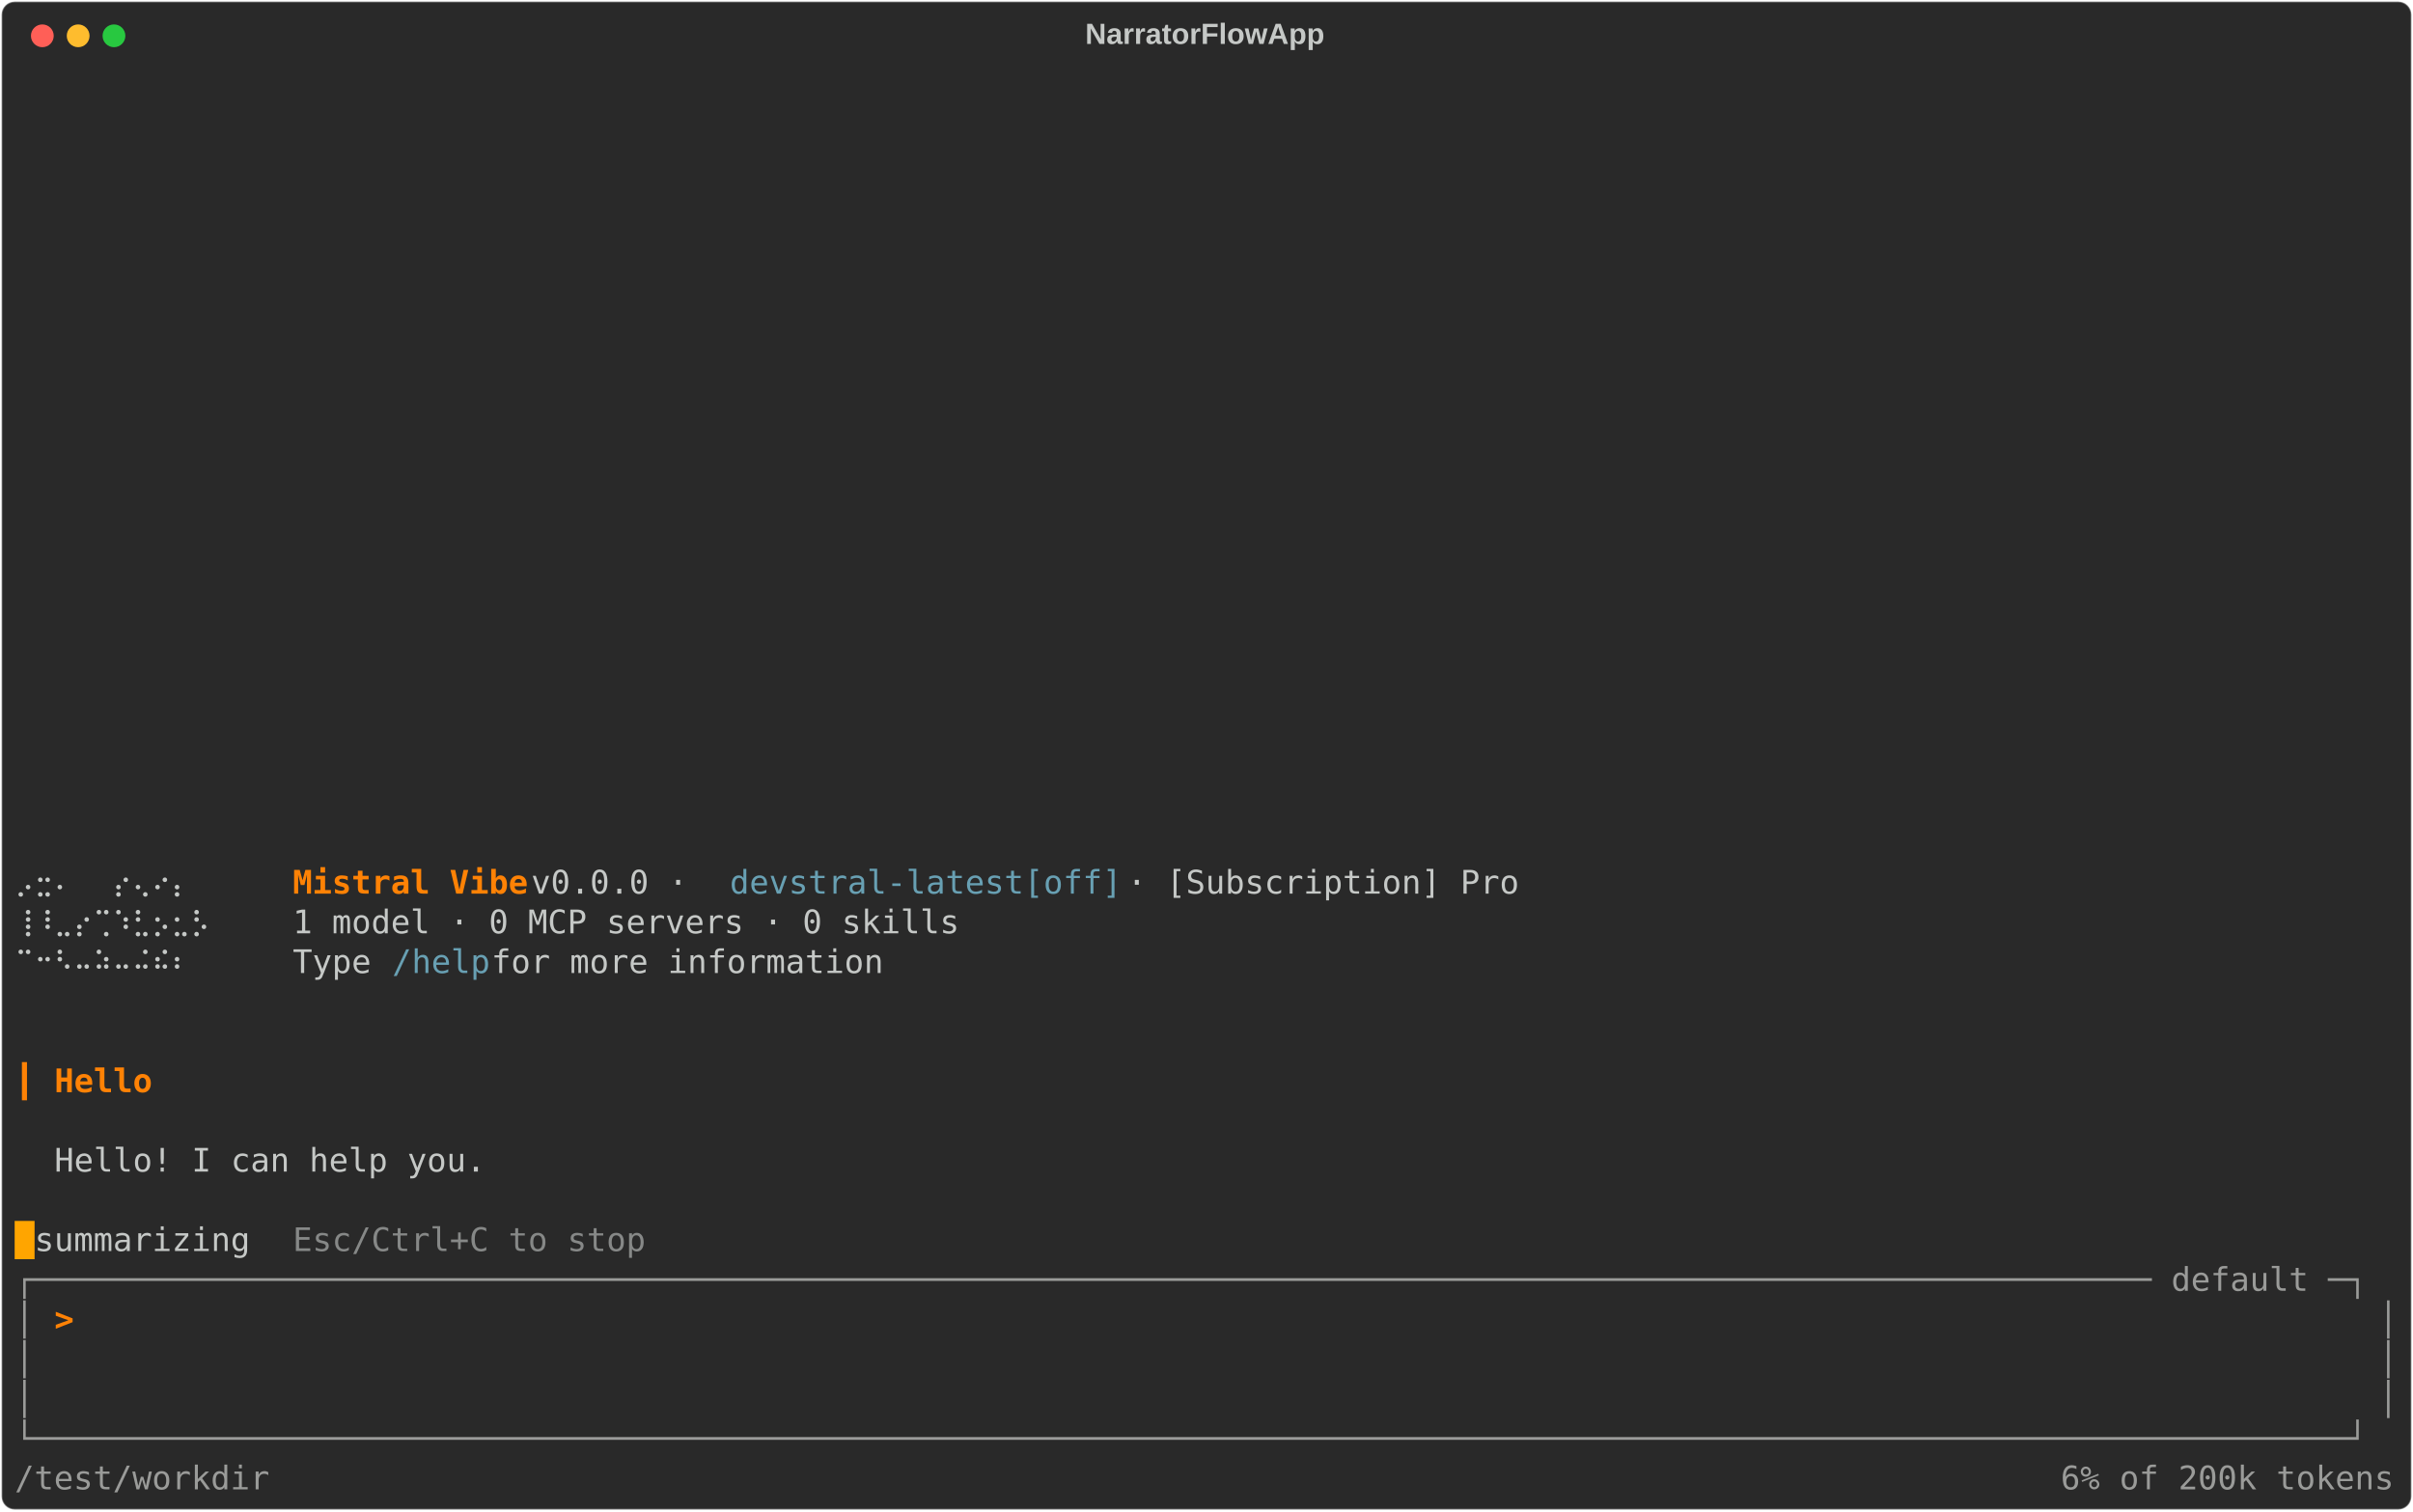
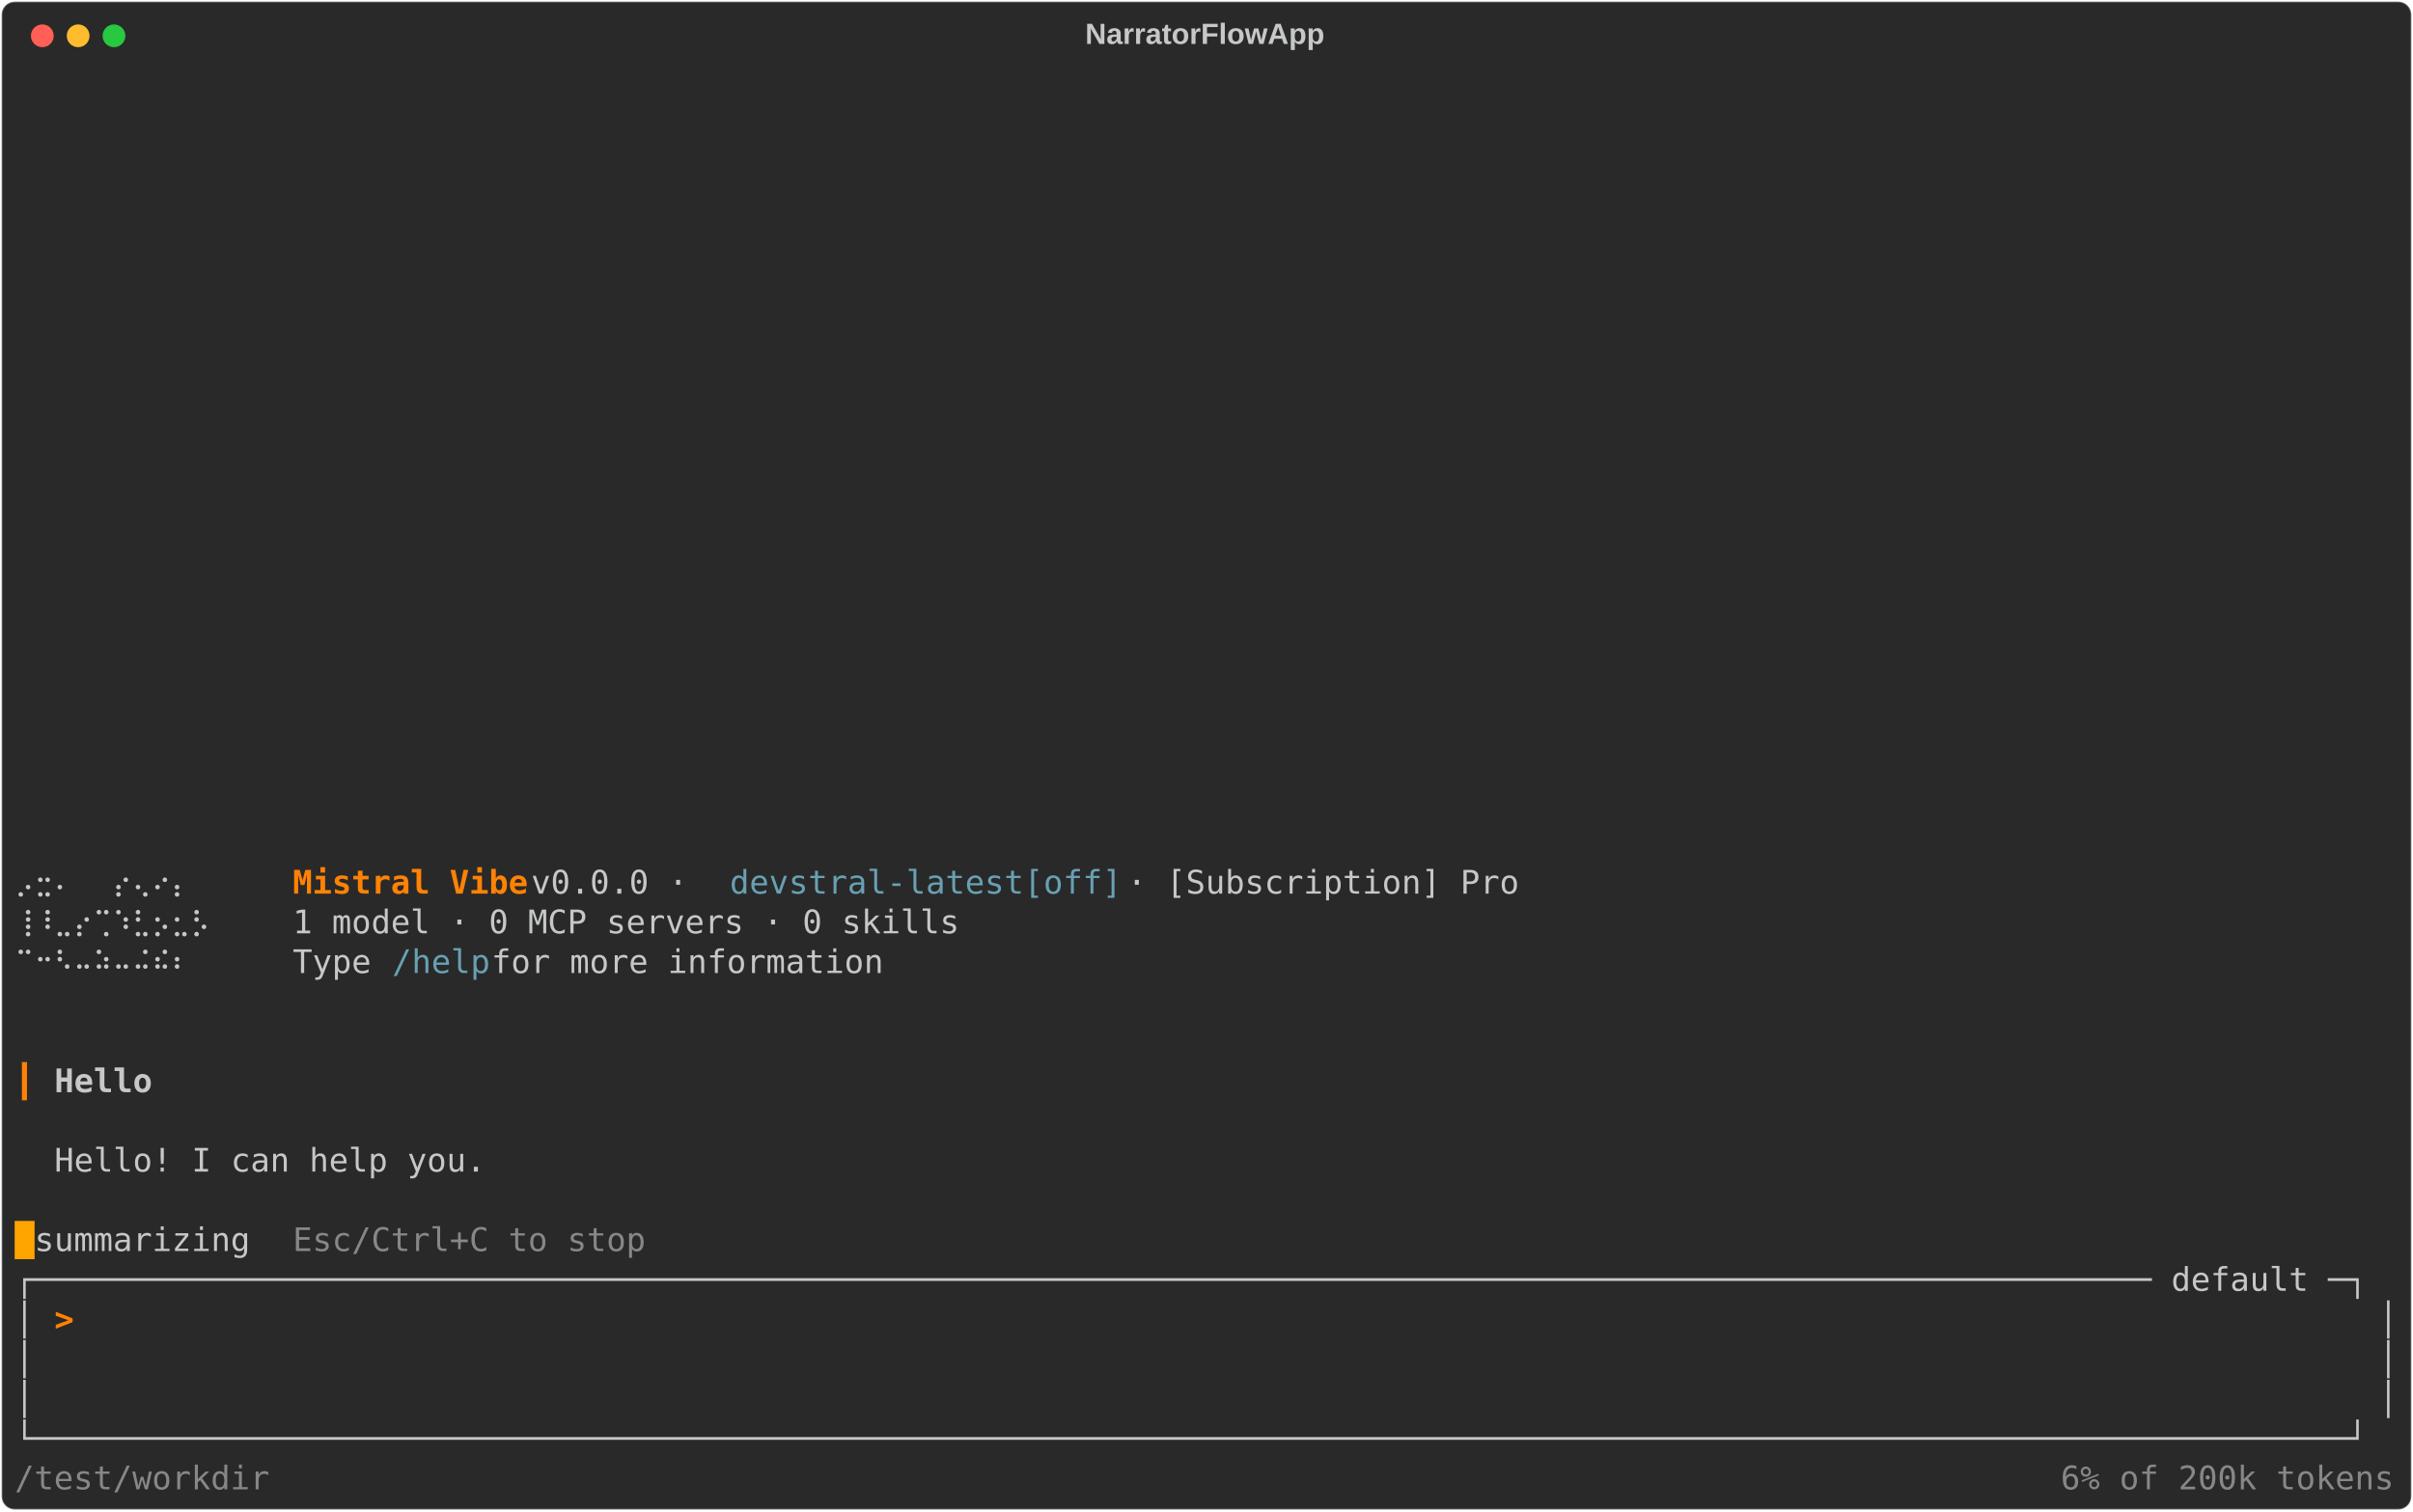
<svg xmlns="http://www.w3.org/2000/svg" class="rich-terminal" viewBox="0 0 1482 928.4">
  <style>

    @font-face {
        font-family: "Fira Code";
        src: local("FiraCode-Regular"),
                url("https://cdnjs.cloudflare.com/ajax/libs/firacode/6.2.0/woff2/FiraCode-Regular.woff2") format("woff2"),
                url("https://cdnjs.cloudflare.com/ajax/libs/firacode/6.2.0/woff/FiraCode-Regular.woff") format("woff");
        font-style: normal;
        font-weight: 400;
    }
    @font-face {
        font-family: "Fira Code";
        src: local("FiraCode-Bold"),
                url("https://cdnjs.cloudflare.com/ajax/libs/firacode/6.2.0/woff2/FiraCode-Bold.woff2") format("woff2"),
                url("https://cdnjs.cloudflare.com/ajax/libs/firacode/6.2.0/woff/FiraCode-Bold.woff") format("woff");
        font-style: bold;
        font-weight: 700;
    }

    .terminal-matrix {
        font-family: Fira Code, monospace;
        font-size: 20px;
        line-height: 24.4px;
        font-variant-east-asian: full-width;
    }

    .terminal-title {
        font-size: 18px;
        font-weight: bold;
        font-family: arial;
    }

    .terminal-r1 { fill: #c5c8c6 }
.terminal-r2 { fill: #ff8205;font-weight: bold }
.terminal-r3 { fill: #68a0b3 }
.terminal-r4 { fill: #ff8205 }
- .terminal-r5 { fill: #ffa500;font-weight: bold }
- .terminal-r6 { fill: #868887 }
- .terminal-r7 { fill: #9a9b99 }
+ .terminal-r5 { fill: #c5c8c6;font-weight: bold }
+ .terminal-r6 { fill: #ffa500;font-weight: bold }
+ .terminal-r7 { fill: #868887 }
    </style>
  <defs>
    <clipPath id="terminal-clip-terminal">
      <rect x="0" y="0" width="1463.0" height="877.4" />
    </clipPath>
    <clipPath id="terminal-line-0">
      <rect x="0" y="1.5" width="1464" height="24.65" />
    </clipPath>
    <clipPath id="terminal-line-1">
      <rect x="0" y="25.9" width="1464" height="24.65" />
    </clipPath>
    <clipPath id="terminal-line-2">
      <rect x="0" y="50.3" width="1464" height="24.65" />
    </clipPath>
    <clipPath id="terminal-line-3">
      <rect x="0" y="74.7" width="1464" height="24.65" />
    </clipPath>
    <clipPath id="terminal-line-4">
      <rect x="0" y="99.1" width="1464" height="24.65" />
    </clipPath>
    <clipPath id="terminal-line-5">
      <rect x="0" y="123.5" width="1464" height="24.65" />
    </clipPath>
    <clipPath id="terminal-line-6">
      <rect x="0" y="147.9" width="1464" height="24.65" />
    </clipPath>
    <clipPath id="terminal-line-7">
      <rect x="0" y="172.3" width="1464" height="24.65" />
    </clipPath>
    <clipPath id="terminal-line-8">
      <rect x="0" y="196.7" width="1464" height="24.65" />
    </clipPath>
    <clipPath id="terminal-line-9">
      <rect x="0" y="221.1" width="1464" height="24.65" />
    </clipPath>
    <clipPath id="terminal-line-10">
      <rect x="0" y="245.5" width="1464" height="24.65" />
    </clipPath>
    <clipPath id="terminal-line-11">
      <rect x="0" y="269.9" width="1464" height="24.65" />
    </clipPath>
    <clipPath id="terminal-line-12">
      <rect x="0" y="294.3" width="1464" height="24.65" />
    </clipPath>
    <clipPath id="terminal-line-13">
      <rect x="0" y="318.7" width="1464" height="24.65" />
    </clipPath>
    <clipPath id="terminal-line-14">
      <rect x="0" y="343.1" width="1464" height="24.65" />
    </clipPath>
    <clipPath id="terminal-line-15">
      <rect x="0" y="367.5" width="1464" height="24.65" />
    </clipPath>
    <clipPath id="terminal-line-16">
      <rect x="0" y="391.9" width="1464" height="24.65" />
    </clipPath>
    <clipPath id="terminal-line-17">
      <rect x="0" y="416.3" width="1464" height="24.65" />
    </clipPath>
    <clipPath id="terminal-line-18">
      <rect x="0" y="440.7" width="1464" height="24.65" />
    </clipPath>
    <clipPath id="terminal-line-19">
      <rect x="0" y="465.1" width="1464" height="24.65" />
    </clipPath>
    <clipPath id="terminal-line-20">
      <rect x="0" y="489.5" width="1464" height="24.65" />
    </clipPath>
    <clipPath id="terminal-line-21">
      <rect x="0" y="513.9" width="1464" height="24.65" />
    </clipPath>
    <clipPath id="terminal-line-22">
      <rect x="0" y="538.3" width="1464" height="24.65" />
    </clipPath>
    <clipPath id="terminal-line-23">
      <rect x="0" y="562.7" width="1464" height="24.65" />
    </clipPath>
    <clipPath id="terminal-line-24">
      <rect x="0" y="587.1" width="1464" height="24.65" />
    </clipPath>
    <clipPath id="terminal-line-25">
      <rect x="0" y="611.5" width="1464" height="24.65" />
    </clipPath>
    <clipPath id="terminal-line-26">
      <rect x="0" y="635.9" width="1464" height="24.65" />
    </clipPath>
    <clipPath id="terminal-line-27">
      <rect x="0" y="660.3" width="1464" height="24.65" />
    </clipPath>
    <clipPath id="terminal-line-28">
      <rect x="0" y="684.7" width="1464" height="24.65" />
    </clipPath>
    <clipPath id="terminal-line-29">
      <rect x="0" y="709.1" width="1464" height="24.65" />
    </clipPath>
    <clipPath id="terminal-line-30">
      <rect x="0" y="733.5" width="1464" height="24.65" />
    </clipPath>
    <clipPath id="terminal-line-31">
      <rect x="0" y="757.9" width="1464" height="24.65" />
    </clipPath>
    <clipPath id="terminal-line-32">
      <rect x="0" y="782.3" width="1464" height="24.65" />
    </clipPath>
    <clipPath id="terminal-line-33">
      <rect x="0" y="806.7" width="1464" height="24.65" />
    </clipPath>
    <clipPath id="terminal-line-34">
      <rect x="0" y="831.1" width="1464" height="24.65" />
    </clipPath>
  </defs>
  <rect fill="#292929" stroke="rgba(255,255,255,0.35)" stroke-width="1" x="1" y="1" width="1480" height="926.4" rx="8" />
  <text class="terminal-title" fill="#c5c8c6" text-anchor="middle" x="740" y="27">NarratorFlowApp</text>
  <g transform="translate(26,22)">
    <circle cx="0" cy="0" r="7" fill="#ff5f57" />
    <circle cx="22" cy="0" r="7" fill="#febc2e" />
    <circle cx="44" cy="0" r="7" fill="#28c840" />
  </g>
  <g transform="translate(9, 41)" clip-path="url(#terminal-clip-terminal)">
    <g class="terminal-matrix">
      <text class="terminal-r1" x="1464" y="20" textLength="12.2" clip-path="url(#terminal-line-0)">
</text>
      <text class="terminal-r1" x="1464" y="44.4" textLength="12.2" clip-path="url(#terminal-line-1)">
</text>
      <text class="terminal-r1" x="1464" y="68.8" textLength="12.2" clip-path="url(#terminal-line-2)">
</text>
      <text class="terminal-r1" x="1464" y="93.2" textLength="12.2" clip-path="url(#terminal-line-3)">
</text>
      <text class="terminal-r1" x="1464" y="117.6" textLength="12.2" clip-path="url(#terminal-line-4)">
</text>
      <text class="terminal-r1" x="1464" y="142" textLength="12.2" clip-path="url(#terminal-line-5)">
</text>
      <text class="terminal-r1" x="1464" y="166.4" textLength="12.2" clip-path="url(#terminal-line-6)">
</text>
      <text class="terminal-r1" x="1464" y="190.8" textLength="12.2" clip-path="url(#terminal-line-7)">
</text>
      <text class="terminal-r1" x="1464" y="215.2" textLength="12.2" clip-path="url(#terminal-line-8)">
</text>
      <text class="terminal-r1" x="1464" y="239.6" textLength="12.2" clip-path="url(#terminal-line-9)">
</text>
      <text class="terminal-r1" x="1464" y="264" textLength="12.2" clip-path="url(#terminal-line-10)">
</text>
      <text class="terminal-r1" x="1464" y="288.4" textLength="12.2" clip-path="url(#terminal-line-11)">
</text>
      <text class="terminal-r1" x="1464" y="312.8" textLength="12.2" clip-path="url(#terminal-line-12)">
</text>
      <text class="terminal-r1" x="1464" y="337.2" textLength="12.2" clip-path="url(#terminal-line-13)">
</text>
      <text class="terminal-r1" x="1464" y="361.6" textLength="12.2" clip-path="url(#terminal-line-14)">
</text>
      <text class="terminal-r1" x="1464" y="386" textLength="12.2" clip-path="url(#terminal-line-15)">
</text>
      <text class="terminal-r1" x="1464" y="410.4" textLength="12.2" clip-path="url(#terminal-line-16)">
</text>
      <text class="terminal-r1" x="1464" y="434.8" textLength="12.2" clip-path="url(#terminal-line-17)">
</text>
      <text class="terminal-r1" x="1464" y="459.2" textLength="12.2" clip-path="url(#terminal-line-18)">
</text>
      <text class="terminal-r1" x="1464" y="483.6" textLength="12.2" clip-path="url(#terminal-line-19)">
</text>
      <text class="terminal-r1" x="0" y="508" textLength="134.2" clip-path="url(#terminal-line-20)">  ⡠⣒⠄  ⡔⢄⠔⡄</text>
      <text class="terminal-r2" x="170.8" y="508" textLength="146.4" clip-path="url(#terminal-line-20)">Mistral Vibe</text>
      <text class="terminal-r1" x="317.2" y="508" textLength="122" clip-path="url(#terminal-line-20)"> v0.0.0 · </text>
      <text class="terminal-r3" x="439.2" y="508" textLength="244" clip-path="url(#terminal-line-20)">devstral-latest[off]</text>
      <text class="terminal-r1" x="683.2" y="508" textLength="256.2" clip-path="url(#terminal-line-20)"> · [Subscription] Pro</text>
      <text class="terminal-r1" x="1464" y="508" textLength="12.2" clip-path="url(#terminal-line-20)">
</text>
      <text class="terminal-r1" x="0" y="532.4" textLength="134.2" clip-path="url(#terminal-line-21)"> ⢸⠸⣀⡔⢉⠱⣃⡢⣂⡣</text>
      <text class="terminal-r1" x="170.8" y="532.4" textLength="414.8" clip-path="url(#terminal-line-21)">1 model · 0 MCP servers · 0 skills</text>
      <text class="terminal-r1" x="1464" y="532.4" textLength="12.2" clip-path="url(#terminal-line-21)">
</text>
      <text class="terminal-r1" x="0" y="556.8" textLength="134.2" clip-path="url(#terminal-line-22)">  ⠉⠒⠣⠤⠵⠤⠬⠮⠆</text>
      <text class="terminal-r1" x="170.8" y="556.8" textLength="61" clip-path="url(#terminal-line-22)">Type </text>
      <text class="terminal-r3" x="231.8" y="556.8" textLength="61" clip-path="url(#terminal-line-22)">/help</text>
      <text class="terminal-r1" x="292.8" y="556.8" textLength="256.2" clip-path="url(#terminal-line-22)"> for more information</text>
      <text class="terminal-r1" x="1464" y="556.8" textLength="12.2" clip-path="url(#terminal-line-22)">
</text>
      <text class="terminal-r1" x="1464" y="581.2" textLength="12.2" clip-path="url(#terminal-line-23)">
</text>
      <text class="terminal-r1" x="1464" y="605.6" textLength="12.2" clip-path="url(#terminal-line-24)">
</text>
      <text class="terminal-r4" x="0" y="630" textLength="12.2" clip-path="url(#terminal-line-25)">┃</text>
-       <text class="terminal-r2" x="24.4" y="630" textLength="61" clip-path="url(#terminal-line-25)">Hello</text>
+       <text class="terminal-r5" x="24.4" y="630" textLength="61" clip-path="url(#terminal-line-25)">Hello</text>
      <text class="terminal-r1" x="1464" y="630" textLength="12.2" clip-path="url(#terminal-line-25)">
</text>
      <text class="terminal-r1" x="1464" y="654.4" textLength="12.2" clip-path="url(#terminal-line-26)">
</text>
      <text class="terminal-r1" x="24.4" y="678.8" textLength="268.4" clip-path="url(#terminal-line-27)">Hello! I can help you.</text>
      <text class="terminal-r1" x="1464" y="678.8" textLength="12.2" clip-path="url(#terminal-line-27)">
</text>
      <text class="terminal-r1" x="1464" y="703.2" textLength="12.2" clip-path="url(#terminal-line-28)">
</text>
-       <text class="terminal-r5" x="0" y="727.6" textLength="12.2" clip-path="url(#terminal-line-29)">█</text>
+       <text class="terminal-r6" x="0" y="727.6" textLength="12.2" clip-path="url(#terminal-line-29)">█</text>
      <text class="terminal-r1" x="12.2" y="727.6" textLength="158.6" clip-path="url(#terminal-line-29)"> summarizing </text>
-       <text class="terminal-r6" x="170.8" y="727.6" textLength="219.6" clip-path="url(#terminal-line-29)">Esc/Ctrl+C to stop</text>
+       <text class="terminal-r7" x="170.8" y="727.6" textLength="219.6" clip-path="url(#terminal-line-29)">Esc/Ctrl+C to stop</text>
      <text class="terminal-r1" x="1464" y="727.6" textLength="12.2" clip-path="url(#terminal-line-29)">
</text>
-       <text class="terminal-r7" x="0" y="752" textLength="1464" clip-path="url(#terminal-line-30)">┌──────────────────────────────────────────────────────────────────────────────────────────────────────────── default ─┐</text>
+       <text class="terminal-r1" x="0" y="752" textLength="1464" clip-path="url(#terminal-line-30)">┌──────────────────────────────────────────────────────────────────────────────────────────────────────────── default ─┐</text>
      <text class="terminal-r1" x="1464" y="752" textLength="12.2" clip-path="url(#terminal-line-30)">
</text>
-       <text class="terminal-r7" x="0" y="776.4" textLength="12.2" clip-path="url(#terminal-line-31)">│</text>
+       <text class="terminal-r1" x="0" y="776.4" textLength="12.2" clip-path="url(#terminal-line-31)">│</text>
      <text class="terminal-r2" x="24.4" y="776.4" textLength="12.2" clip-path="url(#terminal-line-31)">&gt;</text>
-       <text class="terminal-r7" x="1451.8" y="776.4" textLength="12.2" clip-path="url(#terminal-line-31)">│</text>
+       <text class="terminal-r1" x="1451.8" y="776.4" textLength="12.2" clip-path="url(#terminal-line-31)">│</text>
      <text class="terminal-r1" x="1464" y="776.4" textLength="12.2" clip-path="url(#terminal-line-31)">
</text>
-       <text class="terminal-r7" x="0" y="800.8" textLength="12.2" clip-path="url(#terminal-line-32)">│</text>
-       <text class="terminal-r7" x="1451.8" y="800.8" textLength="12.2" clip-path="url(#terminal-line-32)">│</text>
+       <text class="terminal-r1" x="0" y="800.8" textLength="12.2" clip-path="url(#terminal-line-32)">│</text>
+       <text class="terminal-r1" x="1451.8" y="800.8" textLength="12.2" clip-path="url(#terminal-line-32)">│</text>
      <text class="terminal-r1" x="1464" y="800.8" textLength="12.2" clip-path="url(#terminal-line-32)">
</text>
-       <text class="terminal-r7" x="0" y="825.2" textLength="12.2" clip-path="url(#terminal-line-33)">│</text>
-       <text class="terminal-r7" x="1451.8" y="825.2" textLength="12.2" clip-path="url(#terminal-line-33)">│</text>
+       <text class="terminal-r1" x="0" y="825.2" textLength="12.2" clip-path="url(#terminal-line-33)">│</text>
+       <text class="terminal-r1" x="1451.8" y="825.2" textLength="12.2" clip-path="url(#terminal-line-33)">│</text>
      <text class="terminal-r1" x="1464" y="825.2" textLength="12.2" clip-path="url(#terminal-line-33)">
</text>
-       <text class="terminal-r7" x="0" y="849.6" textLength="1464" clip-path="url(#terminal-line-34)">└──────────────────────────────────────────────────────────────────────────────────────────────────────────────────────┘</text>
+       <text class="terminal-r1" x="0" y="849.6" textLength="1464" clip-path="url(#terminal-line-34)">└──────────────────────────────────────────────────────────────────────────────────────────────────────────────────────┘</text>
      <text class="terminal-r1" x="1464" y="849.6" textLength="12.2" clip-path="url(#terminal-line-34)">
</text>
      <text class="terminal-r7" x="0" y="874" textLength="158.6" clip-path="url(#terminal-line-35)">/test/workdir</text>
      <text class="terminal-r7" x="1256.6" y="874" textLength="207.4" clip-path="url(#terminal-line-35)">6% of 200k tokens</text>
    </g>
  </g>
</svg>
